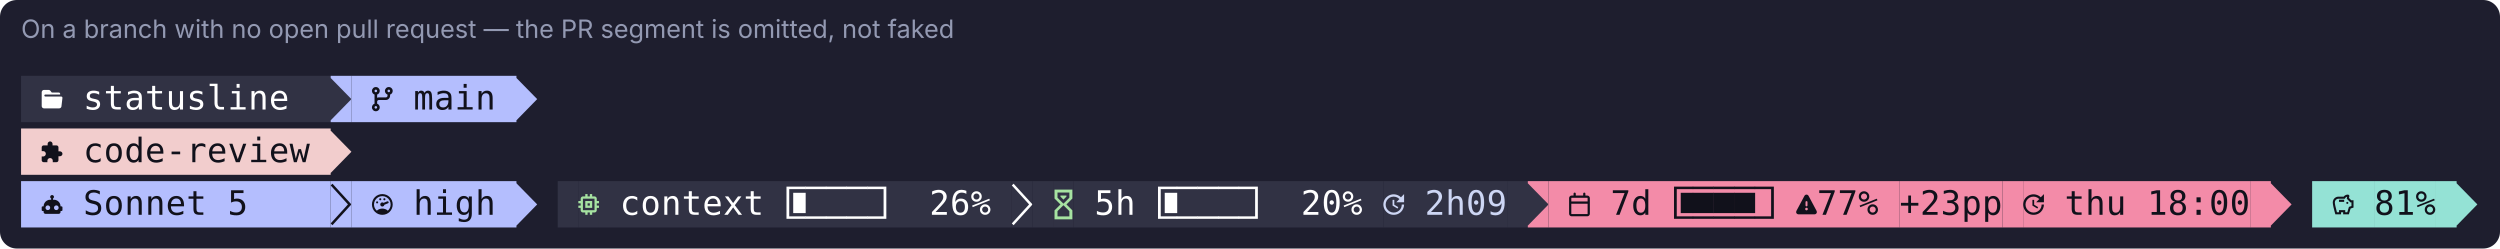
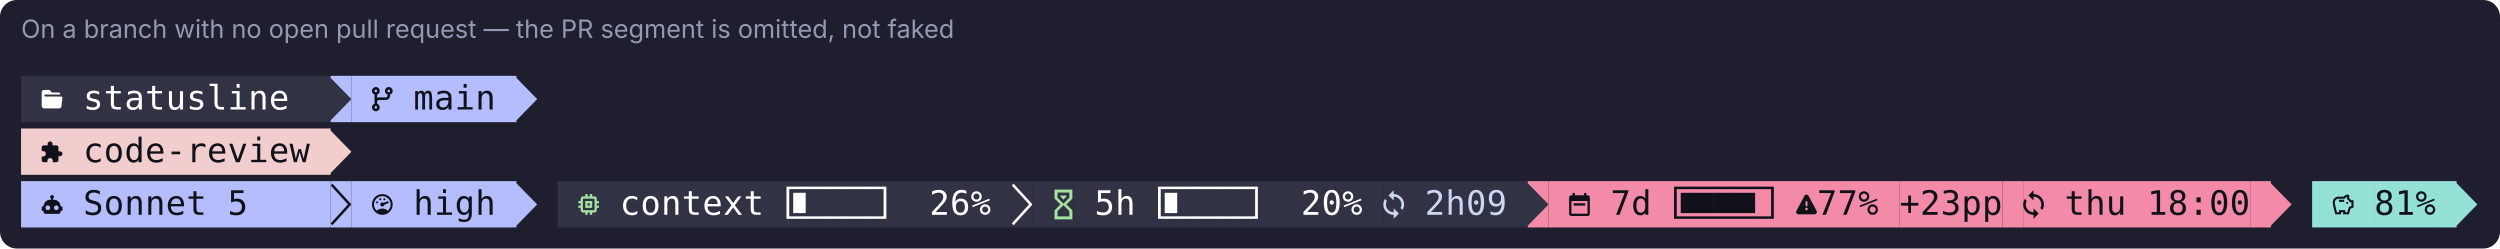
<svg xmlns="http://www.w3.org/2000/svg" width="1187" height="118" viewBox="0 0 1187 118" role="img" aria-label="On a branch with no open pull request — the PR segment is omitted, not faked">
  <rect width="1187" height="118" rx="8" fill="#1e1e2e" />
  <text x="10" y="18" font-family="-apple-system,Segoe UI,system-ui,sans-serif" font-size="12" fill="#9399b2">On a branch with no open pull request — the PR segment is omitted, not faked</text>
  <rect x="10.00" y="36" width="147.00" height="22" fill="rgb(49,50,68)" />
  <path d="M133 1134H400Q466 1134 507 1080L576 989Q582 981 591 981H991Q1022 981 1045 959Q1068 936 1067 905V867H210Q187 867 170.0 850.0Q153 833 153 810Q153 786 170.0 769.0Q187 752 210 752H1123Q1154 752 1177 730Q1200 707 1199 676Q1199 670 1199 667L1144 200Q1144 144 1105.0 105.0Q1066 66 1010 66H133Q78 66 39.0 105.0Q0 144 0 200V1000Q0 1056 39.0 1095.0Q78 1134 133 1134Z" fill="rgb(255,255,255)" transform="translate(19.80 52.00) scale(0.00821 -0.00821)" />
  <text x="44.30" y="52" text-anchor="middle" font-family="ui-monospace,SFMono-Regular,Menlo,Consolas,monospace" font-size="16" fill="rgb(255,255,255)">s</text>
  <text x="54.10" y="52" text-anchor="middle" font-family="ui-monospace,SFMono-Regular,Menlo,Consolas,monospace" font-size="16" fill="rgb(255,255,255)">t</text>
  <text x="63.90" y="52" text-anchor="middle" font-family="ui-monospace,SFMono-Regular,Menlo,Consolas,monospace" font-size="16" fill="rgb(255,255,255)">a</text>
  <text x="73.70" y="52" text-anchor="middle" font-family="ui-monospace,SFMono-Regular,Menlo,Consolas,monospace" font-size="16" fill="rgb(255,255,255)">t</text>
  <text x="83.50" y="52" text-anchor="middle" font-family="ui-monospace,SFMono-Regular,Menlo,Consolas,monospace" font-size="16" fill="rgb(255,255,255)">u</text>
  <text x="93.30" y="52" text-anchor="middle" font-family="ui-monospace,SFMono-Regular,Menlo,Consolas,monospace" font-size="16" fill="rgb(255,255,255)">s</text>
  <text x="103.10" y="52" text-anchor="middle" font-family="ui-monospace,SFMono-Regular,Menlo,Consolas,monospace" font-size="16" fill="rgb(255,255,255)">l</text>
  <text x="112.90" y="52" text-anchor="middle" font-family="ui-monospace,SFMono-Regular,Menlo,Consolas,monospace" font-size="16" fill="rgb(255,255,255)">i</text>
  <text x="122.70" y="52" text-anchor="middle" font-family="ui-monospace,SFMono-Regular,Menlo,Consolas,monospace" font-size="16" fill="rgb(255,255,255)">n</text>
  <text x="132.50" y="52" text-anchor="middle" font-family="ui-monospace,SFMono-Regular,Menlo,Consolas,monospace" font-size="16" fill="rgb(255,255,255)">e</text>
  <rect x="157.00" y="36" width="9.80" height="22" fill="rgb(180,190,254)" />
  <path d="M-72 1812H13L1200 602L13 -612H-72Z" fill="rgb(49,50,68)" transform="translate(157.00 52.00) scale(0.00821 -0.00821)" />
  <rect x="166.80" y="36" width="78.40" height="22" fill="rgb(180,190,254)" />
  <path d="M750 1076Q750 1168 816.0 1234.0Q882 1300 975.0 1300.0Q1068 1300 1134.0 1234.0Q1200 1168 1200 1076Q1200 1004 1158 944Q1116 886 1049 864V800Q1049 698 976 624Q903 550 800 550H400Q359 550 329 522Q299 492 300 450V338Q366 314 408.0 256.0Q450 198 450 126Q450 32 384.0 -34.0Q318 -100 225 -100Q132 -100 66 -34Q0 32 0 126Q0 198 42.0 256.0Q84 314 150 338V864Q84 888 42.0 946.0Q0 1004 0 1076Q0 1168 66.0 1234.0Q132 1300 225.0 1300.0Q318 1300 384.0 1234.0Q450 1168 450 1076Q450 1004 408.0 946.0Q366 888 300 864V680Q348 700 400 700H800Q841 700 871.0 730.0Q901 760 900 800V864Q834 888 792.0 946.0Q750 1004 750 1076ZM225 1000Q255 1000 277.0 1022.0Q299 1044 300 1076Q300 1106 278.0 1128.0Q256 1150 225.0 1150.0Q194 1150 172.0 1128.0Q150 1106 150.0 1075.0Q150 1044 172.0 1022.0Q194 1000 225 1000ZM975 1000Q1005 1000 1027.0 1022.0Q1049 1044 1049.0 1075.0Q1049 1106 1028 1128Q1006 1150 975.0 1150.0Q944 1150 922.0 1128.0Q900 1106 900.0 1075.0Q900 1044 922.0 1022.0Q944 1000 975 1000ZM225 50Q255 50 277 72Q299 94 300 126Q300 156 278.0 178.0Q256 200 225.0 200.0Q194 200 172.0 178.0Q150 156 150.0 125.0Q150 94 172.0 72.0Q194 50 225 50Z" fill="rgb(17,17,27)" transform="translate(176.60 52.00) scale(0.00821 -0.00821)" />
  <text x="201.10" y="52" text-anchor="middle" font-family="ui-monospace,SFMono-Regular,Menlo,Consolas,monospace" font-size="16" fill="rgb(17,17,27)">m</text>
  <text x="210.90" y="52" text-anchor="middle" font-family="ui-monospace,SFMono-Regular,Menlo,Consolas,monospace" font-size="16" fill="rgb(17,17,27)">a</text>
  <text x="220.70" y="52" text-anchor="middle" font-family="ui-monospace,SFMono-Regular,Menlo,Consolas,monospace" font-size="16" fill="rgb(17,17,27)">i</text>
  <text x="230.50" y="52" text-anchor="middle" font-family="ui-monospace,SFMono-Regular,Menlo,Consolas,monospace" font-size="16" fill="rgb(17,17,27)">n</text>
  <path d="M-72 1812H13L1200 602L13 -612H-72Z" fill="rgb(180,190,254)" transform="translate(245.20 52.00) scale(0.00821 -0.00821)" />
  <rect x="10.00" y="61" width="147.00" height="22" fill="rgb(242,205,205)" />
  <path d="M1055 626H969V857Q969 903 935.5 936.5Q902 970 857 970H627V1056Q627 1115 585.5 1157.5Q544 1200 485.0 1200.0Q426 1200 384.5 1157.0Q343 1114 343 1056V970H113Q67 970 33.5 936.5Q0 903 0 857V640H86Q150 640 194.5 594.5Q239 549 239.0 484.5Q239 420 194.5 374.5Q150 329 86 329H0V112Q0 66 33.5 33.0Q67 0 113 0H329V86Q329 150 375.0 194.0Q421 238 485.0 238.0Q549 238 594.5 194.0Q640 150 640 86V0H857Q903 0 936.0 33.5Q969 67 969 112V343H1055Q1114 343 1157.0 384.5Q1200 426 1200.0 484.5Q1200 543 1157.0 584.5Q1114 626 1055 626Z" fill="rgb(17,17,27)" transform="translate(19.80 77.00) scale(0.00821 -0.00821)" />
  <text x="44.30" y="77" text-anchor="middle" font-family="ui-monospace,SFMono-Regular,Menlo,Consolas,monospace" font-size="16" fill="rgb(17,17,27)">c</text>
  <text x="54.10" y="77" text-anchor="middle" font-family="ui-monospace,SFMono-Regular,Menlo,Consolas,monospace" font-size="16" fill="rgb(17,17,27)">o</text>
  <text x="63.90" y="77" text-anchor="middle" font-family="ui-monospace,SFMono-Regular,Menlo,Consolas,monospace" font-size="16" fill="rgb(17,17,27)">d</text>
  <text x="73.70" y="77" text-anchor="middle" font-family="ui-monospace,SFMono-Regular,Menlo,Consolas,monospace" font-size="16" fill="rgb(17,17,27)">e</text>
  <text x="83.50" y="77" text-anchor="middle" font-family="ui-monospace,SFMono-Regular,Menlo,Consolas,monospace" font-size="16" fill="rgb(17,17,27)">-</text>
  <text x="93.30" y="77" text-anchor="middle" font-family="ui-monospace,SFMono-Regular,Menlo,Consolas,monospace" font-size="16" fill="rgb(17,17,27)">r</text>
  <text x="103.10" y="77" text-anchor="middle" font-family="ui-monospace,SFMono-Regular,Menlo,Consolas,monospace" font-size="16" fill="rgb(17,17,27)">e</text>
  <text x="112.90" y="77" text-anchor="middle" font-family="ui-monospace,SFMono-Regular,Menlo,Consolas,monospace" font-size="16" fill="rgb(17,17,27)">v</text>
  <text x="122.70" y="77" text-anchor="middle" font-family="ui-monospace,SFMono-Regular,Menlo,Consolas,monospace" font-size="16" fill="rgb(17,17,27)">i</text>
  <text x="132.50" y="77" text-anchor="middle" font-family="ui-monospace,SFMono-Regular,Menlo,Consolas,monospace" font-size="16" fill="rgb(17,17,27)">e</text>
  <text x="142.30" y="77" text-anchor="middle" font-family="ui-monospace,SFMono-Regular,Menlo,Consolas,monospace" font-size="16" fill="rgb(17,17,27)">w</text>
  <path d="M-72 1812H13L1200 602L13 -612H-72Z" fill="rgb(242,205,205)" transform="translate(157.00 77.00) scale(0.00821 -0.00821)" />
  <rect x="10.00" y="86" width="147.00" height="22" fill="rgb(180,190,254)" />
  <path d="M600 1144Q646 1144 678.0 1112.0Q710 1080 710 1037Q710 1006 694.0 980.5Q678 955 654 943V874H710Q812 874 900.0 821.5Q988 769 1039.0 682.0Q1090 595 1090 490H1144Q1166 490 1183.0 475.0Q1200 460 1200 437V274Q1200 251 1183.0 235.5Q1166 220 1144 220H1090V164Q1090 120 1058.0 88.0Q1026 56 980 56H220Q174 56 142.0 88.0Q110 120 110 164V220H56Q34 220 17.0 235.0Q0 250 0 274V437Q0 460 16.0 475.0Q32 490 56 490H110Q110 595 161.0 682.0Q212 769 300.0 821.5Q388 874 490 874H546V943Q522 956 506.0 981.0Q490 1006 490 1037Q490 1081 522.0 1112.5Q554 1144 600 1144ZM354 546Q298 546 259.0 505.5Q220 465 220.0 409.0Q220 353 259.0 313.5Q298 274 354.0 274.0Q410 274 450.0 313.5Q490 353 490.0 409.0Q490 465 450.0 505.5Q410 546 354 546ZM846 546Q790 546 750.0 505.5Q710 465 710.0 409.0Q710 353 749.0 313.5Q788 274 844.0 274.0Q900 274 940.0 313.5Q980 353 980.0 409.0Q980 465 941.0 505.5Q902 546 846 546Z" fill="rgb(17,17,27)" transform="translate(19.80 102.00) scale(0.00821 -0.00821)" />
  <text x="44.30" y="102" text-anchor="middle" font-family="ui-monospace,SFMono-Regular,Menlo,Consolas,monospace" font-size="16" fill="rgb(17,17,27)">S</text>
  <text x="54.10" y="102" text-anchor="middle" font-family="ui-monospace,SFMono-Regular,Menlo,Consolas,monospace" font-size="16" fill="rgb(17,17,27)">o</text>
  <text x="63.90" y="102" text-anchor="middle" font-family="ui-monospace,SFMono-Regular,Menlo,Consolas,monospace" font-size="16" fill="rgb(17,17,27)">n</text>
  <text x="73.70" y="102" text-anchor="middle" font-family="ui-monospace,SFMono-Regular,Menlo,Consolas,monospace" font-size="16" fill="rgb(17,17,27)">n</text>
  <text x="83.50" y="102" text-anchor="middle" font-family="ui-monospace,SFMono-Regular,Menlo,Consolas,monospace" font-size="16" fill="rgb(17,17,27)">e</text>
  <text x="93.30" y="102" text-anchor="middle" font-family="ui-monospace,SFMono-Regular,Menlo,Consolas,monospace" font-size="16" fill="rgb(17,17,27)">t</text>
  <text x="112.90" y="102" text-anchor="middle" font-family="ui-monospace,SFMono-Regular,Menlo,Consolas,monospace" font-size="16" fill="rgb(17,17,27)">5</text>
  <rect x="157.00" y="86" width="9.80" height="22" fill="rgb(180,190,254)" />
  <path d="M0 1700 104 1800 1199 602 104 -600 0 -496 1000 602Z" fill="rgb(17,17,27)" transform="translate(157.00 102.00) scale(0.00821 -0.00821)" />
  <rect x="166.80" y="86" width="78.40" height="22" fill="rgb(180,190,254)" />
  <path d="M600 1200Q482 1200 370.5 1155.0Q259 1110 174.5 1025.5Q90 941 45.0 829.5Q0 718 0.0 599.5Q0 481 45.0 370.0Q90 259 174.5 174.5Q259 90 370.5 45.0Q482 0 600.0 0.0Q718 0 829.5 45.0Q941 90 1025.0 174.5Q1109 259 1154.5 370.0Q1200 481 1200.0 599.5Q1200 718 1154.5 829.5Q1109 941 1025.0 1025.5Q941 1110 829.5 1155.0Q718 1200 600 1200ZM600 1082Q729 1082 840.5 1017.0Q952 952 1016.5 840.5Q1081 729 1081 600Q1081 493 1039.0 400.0Q997 307 918 240Q856 299 773.0 330.0Q690 361 600 361Q420 361 282 240Q203 307 161.0 400.0Q119 493 119 600Q119 729 183.5 840.5Q248 952 359.5 1017.0Q471 1082 600 1082ZM479 961Q454 961 437.0 944.0Q420 927 420.0 901.5Q420 876 437.0 858.0Q454 840 479.5 840.0Q505 840 523.0 858.0Q541 876 541.0 901.5Q541 927 522.5 944.0Q504 961 479 961ZM721 961Q696 961 677.5 944.0Q659 927 659.0 901.5Q659 876 677.0 858.0Q695 840 720.5 840.0Q746 840 763.0 858.0Q780 876 780.0 901.5Q780 927 763.0 944.0Q746 961 721 961ZM907 783Q899 783 885 780L673 693Q648 713 615.5 718.5Q583 724 555 710Q510 693 490.5 646.5Q471 600 489.0 555.0Q507 510 553.5 490.0Q600 470 645 490Q676 501 695.5 526.5Q715 552 721 583L930 668Q952 676 962.0 700.0Q972 724 963 746Q955 763 939.5 773.0Q924 783 907 783ZM298 780Q273 780 256.5 763.0Q240 746 240.0 721.0Q240 696 256.5 677.5Q273 659 298.5 659.0Q324 659 342.0 677.5Q360 696 360.0 721.0Q360 746 341.5 763.0Q323 780 298 780Z" fill="rgb(17,17,27)" transform="translate(176.60 102.00) scale(0.00821 -0.00821)" />
  <text x="201.10" y="102" text-anchor="middle" font-family="ui-monospace,SFMono-Regular,Menlo,Consolas,monospace" font-size="16" fill="rgb(17,17,27)">h</text>
  <text x="210.90" y="102" text-anchor="middle" font-family="ui-monospace,SFMono-Regular,Menlo,Consolas,monospace" font-size="16" fill="rgb(17,17,27)">i</text>
  <text x="220.70" y="102" text-anchor="middle" font-family="ui-monospace,SFMono-Regular,Menlo,Consolas,monospace" font-size="16" fill="rgb(17,17,27)">g</text>
  <text x="230.50" y="102" text-anchor="middle" font-family="ui-monospace,SFMono-Regular,Menlo,Consolas,monospace" font-size="16" fill="rgb(17,17,27)">h</text>
  <path d="M-72 1812H13L1200 602L13 -612H-72Z" fill="rgb(180,190,254)" transform="translate(245.20 102.00) scale(0.00821 -0.00821)" />
  <rect x="264.80" y="86" width="9.80" height="22" fill="rgb(49,50,68)" />
  <rect x="274.60" y="86" width="9.80" height="22" fill="rgb(49,50,68)" />
  <path d="M935 266H265V935H935ZM1200 666V800H1065V935Q1065 988 1026.0 1027.0Q987 1066 935 1066H800Q800 1065 800 1200H665V1066H534Q534 1065 534 1200H400V1066H265Q212 1066 173.5 1027.0Q135 988 135 935V800H0V666H135V534H0Q0 535 0 401H135V266Q135 213 174.0 174.0Q213 135 265 135H400V0H534V135H665V0H800V135H935Q988 135 1026.5 174.0Q1065 213 1065 266V401H1200V534H1065V666ZM665 534H534V666H665ZM800 800H400Q400 801 400 401H800Z" fill="rgb(166,227,161)" transform="translate(274.60 102.00) scale(0.00821 -0.00821)" />
  <rect x="284.40" y="86" width="196.00" height="22" fill="rgb(49,50,68)" />
  <text x="299.10" y="102" text-anchor="middle" font-family="ui-monospace,SFMono-Regular,Menlo,Consolas,monospace" font-size="16" fill="rgb(255,255,255)">c</text>
  <text x="308.90" y="102" text-anchor="middle" font-family="ui-monospace,SFMono-Regular,Menlo,Consolas,monospace" font-size="16" fill="rgb(255,255,255)">o</text>
  <text x="318.70" y="102" text-anchor="middle" font-family="ui-monospace,SFMono-Regular,Menlo,Consolas,monospace" font-size="16" fill="rgb(255,255,255)">n</text>
  <text x="328.50" y="102" text-anchor="middle" font-family="ui-monospace,SFMono-Regular,Menlo,Consolas,monospace" font-size="16" fill="rgb(255,255,255)">t</text>
  <text x="338.30" y="102" text-anchor="middle" font-family="ui-monospace,SFMono-Regular,Menlo,Consolas,monospace" font-size="16" fill="rgb(255,255,255)">e</text>
  <text x="348.10" y="102" text-anchor="middle" font-family="ui-monospace,SFMono-Regular,Menlo,Consolas,monospace" font-size="16" fill="rgb(255,255,255)">x</text>
  <text x="357.90" y="102" text-anchor="middle" font-family="ui-monospace,SFMono-Regular,Menlo,Consolas,monospace" font-size="16" fill="rgb(255,255,255)">t</text>
  <path d="M1210 -88V-231H100V1631H1210V1486H259V-88ZM489 1274H1210V100H489Z" fill="rgb(255,255,255)" transform="translate(372.60 102.00) scale(0.00821 -0.00821)" />
  <path d="M-10 1631H1210V1486H-10ZM-10 -88H1210V-231H-10Z" fill="rgb(255,255,255)" transform="translate(382.40 102.00) scale(0.00821 -0.00821)" />
  <path d="M-10 1631H1210V1486H-10ZM-10 -88H1210V-231H-10Z" fill="rgb(255,255,255)" transform="translate(392.20 102.00) scale(0.00821 -0.00821)" />
  <path d="M-10 1631H1210V1486H-10ZM-10 -88H1210V-231H-10Z" fill="rgb(255,255,255)" transform="translate(402.00 102.00) scale(0.00821 -0.00821)" />
  <path d="M-10.0 -88.0V-231.0H1100.0V1631.0H-10.0V1486.0H941.0V-88.0Z" fill="rgb(255,255,255)" transform="translate(411.80 102.00) scale(0.00821 -0.00821)" />
  <text x="446.10" y="102" text-anchor="middle" font-family="ui-monospace,SFMono-Regular,Menlo,Consolas,monospace" font-size="16" fill="rgb(255,255,255)">2</text>
  <text x="455.90" y="102" text-anchor="middle" font-family="ui-monospace,SFMono-Regular,Menlo,Consolas,monospace" font-size="16" fill="rgb(255,255,255)">6</text>
  <text x="465.70" y="102" text-anchor="middle" font-family="ui-monospace,SFMono-Regular,Menlo,Consolas,monospace" font-size="16" fill="rgb(255,255,255)">%</text>
  <rect x="480.40" y="86" width="9.80" height="22" fill="rgb(49,50,68)" />
  <path d="M0 1700 104 1800 1199 602 104 -600 0 -496 1000 602Z" fill="rgb(255,255,255)" transform="translate(480.40 102.00) scale(0.00821 -0.00821)" />
  <rect x="490.20" y="86" width="9.80" height="22" fill="rgb(49,50,68)" />
  <rect x="500.00" y="86" width="9.80" height="22" fill="rgb(49,50,68)" />
  <path d="M84 1459H1116V943L774 600Q772 600 1116 258V-259H84V258L426 600Q428 600 84 943ZM942 214 600 556 256 214V-89H942ZM600 645 942 988V1291H256V988ZM426 1117H774V1053L600 879L426 1053Z" fill="rgb(166,227,161)" transform="translate(500.00 102.00) scale(0.00821 -0.00821)" />
  <rect x="509.80" y="86" width="147.00" height="22" fill="rgb(49,50,68)" />
  <text x="524.50" y="102" text-anchor="middle" font-family="ui-monospace,SFMono-Regular,Menlo,Consolas,monospace" font-size="16" fill="rgb(255,255,255)">5</text>
  <text x="534.30" y="102" text-anchor="middle" font-family="ui-monospace,SFMono-Regular,Menlo,Consolas,monospace" font-size="16" fill="rgb(255,255,255)">h</text>
  <path d="M1210 -88V-231H100V1631H1210V1486H259V-88ZM489 1274H1210V100H489Z" fill="rgb(255,255,255)" transform="translate(549.00 102.00) scale(0.00821 -0.00821)" />
  <path d="M-10 1631H1210V1486H-10ZM-10 -88H1210V-231H-10Z" fill="rgb(255,255,255)" transform="translate(558.80 102.00) scale(0.00821 -0.00821)" />
  <path d="M-10 1631H1210V1486H-10ZM-10 -88H1210V-231H-10Z" fill="rgb(255,255,255)" transform="translate(568.60 102.00) scale(0.00821 -0.00821)" />
  <path d="M-10 1631H1210V1486H-10ZM-10 -88H1210V-231H-10Z" fill="rgb(255,255,255)" transform="translate(578.40 102.00) scale(0.00821 -0.00821)" />
  <path d="M-10.0 -88.0V-231.0H1100.0V1631.0H-10.0V1486.0H941.0V-88.0Z" fill="rgb(255,255,255)" transform="translate(588.20 102.00) scale(0.00821 -0.00821)" />
  <text x="622.50" y="102" text-anchor="middle" font-family="ui-monospace,SFMono-Regular,Menlo,Consolas,monospace" font-size="16" fill="rgb(255,255,255)">2</text>
  <text x="632.30" y="102" text-anchor="middle" font-family="ui-monospace,SFMono-Regular,Menlo,Consolas,monospace" font-size="16" fill="rgb(255,255,255)">0</text>
  <text x="642.10" y="102" text-anchor="middle" font-family="ui-monospace,SFMono-Regular,Menlo,Consolas,monospace" font-size="16" fill="rgb(255,255,255)">%</text>
  <rect x="656.80" y="86" width="58.80" height="22" fill="rgb(49,50,68)" />
-   <path d="M1201 725H748L932 912Q842 1002 721.5 1035.5Q601 1069 482.5 1039.0Q364 1009 273.0 920.0Q182 831 150.5 712.5Q119 594 150.5 475.0Q182 356 273.0 266.5Q364 177 482.5 146.0Q601 115 721.0 146.0Q841 177 932 265Q1067 403 1066 594H1201Q1201 488 1157 378Q1110 256 1026 174Q910 58 755.5 19.0Q601 -20 446.5 19.0Q292 58 178.0 172.5Q64 287 23.0 440.5Q-18 594 21.0 747.0Q60 900 176.0 1012.5Q292 1125 445.0 1166.0Q598 1207 751.0 1166.0Q904 1125 1019 1013L1201 1200ZM635 866V584L867 443L820 362L535 534V866Z" fill="rgb(205,214,244)" transform="translate(656.80 102.00) scale(0.00821 -0.00821)" />
+   <path d="M600 151Q477 151 373.5 210.5Q270 270 211.0 373.5Q152 477 152 600Q152 712 204 811L95 920Q0 773 0 600Q0 439 81.0 300.0Q162 161 300.5 80.5Q439 0 600 0V-225L899 77L600 376ZM600 1201V1425L302 1123L600 825V1050Q723 1050 826.5 990.0Q930 930 989.5 826.5Q1049 723 1049 600Q1049 488 996 390L1105 281Q1200 428 1200 600Q1200 761 1119.5 899.5Q1039 1038 900.0 1119.5Q761 1201 600 1201Z" fill="rgb(205,214,244)" transform="translate(656.80 102.00) scale(0.00821 -0.00821)" />
  <text x="681.30" y="102" text-anchor="middle" font-family="ui-monospace,SFMono-Regular,Menlo,Consolas,monospace" font-size="16" fill="rgb(205,214,244)">2</text>
  <text x="691.10" y="102" text-anchor="middle" font-family="ui-monospace,SFMono-Regular,Menlo,Consolas,monospace" font-size="16" fill="rgb(205,214,244)">h</text>
  <text x="700.90" y="102" text-anchor="middle" font-family="ui-monospace,SFMono-Regular,Menlo,Consolas,monospace" font-size="16" fill="rgb(205,214,244)">0</text>
  <text x="710.70" y="102" text-anchor="middle" font-family="ui-monospace,SFMono-Regular,Menlo,Consolas,monospace" font-size="16" fill="rgb(205,214,244)">9</text>
  <rect x="715.60" y="86" width="9.80" height="22" fill="rgb(49,50,68)" />
  <rect x="725.40" y="86" width="9.80" height="22" fill="rgb(243,139,168)" />
  <path d="M-72 1812H13L1200 602L13 -612H-72Z" fill="rgb(49,50,68)" transform="translate(725.40 102.00) scale(0.00821 -0.00821)" />
  <rect x="735.20" y="86" width="166.60" height="22" fill="rgb(243,139,168)" />
-   <path d="M387 1222V1115H815V1222Q815 1249 835 1267Q853 1286 879.0 1286.0Q905 1286 924.0 1267.0Q943 1248 943 1222V1115H1051Q1113 1115 1157.0 1071.0Q1201 1027 1201 965V64Q1201 1 1157 -42Q1113 -86 1051 -85H151Q89 -85 45 -42Q1 2 1 64V965Q1 1028 45 1071Q89 1115 151 1115H259V1222Q259 1249 277 1267Q297 1286 323.0 1286.0Q349 1286 368.0 1267.0Q387 1248 387 1222ZM129 643V64Q129 55 135.0 49.0Q141 43 151 43H1051Q1059 43 1067 49Q1071 55 1071 64V643ZM1051 986H151Q143 986 135 980Q129 974 129 965V771H1071V965Q1071 974 1067 980Q1059 986 1051 986Z" fill="rgb(17,17,27)" transform="translate(745.00 102.00) scale(0.00821 -0.00821)" />
+   <path d="M200 1268H334V1132H866V1268Q865 1268 999 1268V1132H1065Q1122 1132 1161.0 1093.0Q1200 1054 1200 998V68Q1200 10 1161.0 -29.0Q1122 -68 1065 -68H135Q78 -68 39.0 -29.0Q0 10 0 68V998Q0 1056 39.0 1094.0Q78 1132 135 1132H200ZM135 798V68H1065V798ZM265 668H935V532H265Z" fill="rgb(17,17,27)" transform="translate(745.00 102.00) scale(0.00821 -0.00821)" />
  <text x="769.50" y="102" text-anchor="middle" font-family="ui-monospace,SFMono-Regular,Menlo,Consolas,monospace" font-size="16" fill="rgb(17,17,27)">7</text>
  <text x="779.30" y="102" text-anchor="middle" font-family="ui-monospace,SFMono-Regular,Menlo,Consolas,monospace" font-size="16" fill="rgb(17,17,27)">d</text>
  <path d="M1210 -88V-231H100V1631H1210V1486H259V-88ZM489 1274H1210V100H489Z" fill="rgb(17,17,27)" transform="translate(794.00 102.00) scale(0.00821 -0.00821)" />
  <path d="M-10 1631H1210V1486H-10ZM-10 1274H1210V100H-10ZM-10 -88H1210V-231H-10Z" fill="rgb(17,17,27)" transform="translate(803.80 102.00) scale(0.00821 -0.00821)" />
  <path d="M-10 1631H1210V1486H-10ZM-10 1274H1210V100H-10ZM-10 -88H1210V-231H-10Z" fill="rgb(17,17,27)" transform="translate(813.60 102.00) scale(0.00821 -0.00821)" />
  <path d="M-10 1631H1210V1486H-10ZM-10 1274H1210V100H-10ZM-10 -88H1210V-231H-10Z" fill="rgb(17,17,27)" transform="translate(823.40 102.00) scale(0.00821 -0.00821)" />
  <path d="M-10.0 -88.0V-231.0H1100.0V1631.0H-10.0V1486.0H941.0V-88.0Z" fill="rgb(17,17,27)" transform="translate(833.20 102.00) scale(0.00821 -0.00821)" />
  <path d="M482 1099Q507 1145 553 1162Q600 1179 647.0 1162.0Q694 1145 718 1099L1184 226Q1200 196 1200 163Q1200 107 1160 68Q1121 29 1066 29H134Q79 29 39 68Q0 107 0 163Q0 196 16 226ZM560 779Q543 762 543 738V546Q543 522 560 506Q577 489 600.0 489.0Q623 489 640.0 506.0Q657 523 657 546V738Q657 761 640 779Q623 795 600.0 795.0Q577 795 560 779ZM600 412Q569 412 546 390Q523 367 523.0 336.0Q523 305 546.0 282.0Q569 259 600.0 259.0Q631 259 654.0 282.0Q677 305 677.0 336.0Q677 367 654.0 390.0Q631 413 600 412Z" fill="rgb(17,17,27)" transform="translate(852.80 102.00) scale(0.00821 -0.00821)" />
  <text x="867.50" y="102" text-anchor="middle" font-family="ui-monospace,SFMono-Regular,Menlo,Consolas,monospace" font-size="16" fill="rgb(17,17,27)">7</text>
  <text x="877.30" y="102" text-anchor="middle" font-family="ui-monospace,SFMono-Regular,Menlo,Consolas,monospace" font-size="16" fill="rgb(17,17,27)">7</text>
  <text x="887.10" y="102" text-anchor="middle" font-family="ui-monospace,SFMono-Regular,Menlo,Consolas,monospace" font-size="16" fill="rgb(17,17,27)">%</text>
  <rect x="901.80" y="86" width="49.00" height="22" fill="rgb(243,139,168)" />
  <text x="906.70" y="102" text-anchor="middle" font-family="ui-monospace,SFMono-Regular,Menlo,Consolas,monospace" font-size="16" fill="rgb(17,17,27)">+</text>
  <text x="916.50" y="102" text-anchor="middle" font-family="ui-monospace,SFMono-Regular,Menlo,Consolas,monospace" font-size="16" fill="rgb(17,17,27)">2</text>
  <text x="926.30" y="102" text-anchor="middle" font-family="ui-monospace,SFMono-Regular,Menlo,Consolas,monospace" font-size="16" fill="rgb(17,17,27)">3</text>
  <text x="936.10" y="102" text-anchor="middle" font-family="ui-monospace,SFMono-Regular,Menlo,Consolas,monospace" font-size="16" fill="rgb(17,17,27)">p</text>
  <text x="945.90" y="102" text-anchor="middle" font-family="ui-monospace,SFMono-Regular,Menlo,Consolas,monospace" font-size="16" fill="rgb(17,17,27)">p</text>
  <rect x="950.80" y="86" width="9.80" height="22" fill="rgb(243,139,168)" />
  <rect x="960.60" y="86" width="107.80" height="22" fill="rgb(243,139,168)" />
-   <path d="M1201 725H748L932 912Q842 1002 721.5 1035.5Q601 1069 482.5 1039.0Q364 1009 273.0 920.0Q182 831 150.5 712.5Q119 594 150.5 475.0Q182 356 273.0 266.5Q364 177 482.5 146.0Q601 115 721.0 146.0Q841 177 932 265Q1067 403 1066 594H1201Q1201 488 1157 378Q1110 256 1026 174Q910 58 755.5 19.0Q601 -20 446.5 19.0Q292 58 178.0 172.5Q64 287 23.0 440.5Q-18 594 21.0 747.0Q60 900 176.0 1012.5Q292 1125 445.0 1166.0Q598 1207 751.0 1166.0Q904 1125 1019 1013L1201 1200ZM635 866V584L867 443L820 362L535 534V866Z" fill="rgb(17,17,27)" transform="translate(960.60 102.00) scale(0.00821 -0.00821)" />
+   <path d="M600 151Q477 151 373.5 210.5Q270 270 211.0 373.5Q152 477 152 600Q152 712 204 811L95 920Q0 773 0 600Q0 439 81.0 300.0Q162 161 300.5 80.5Q439 0 600 0V-225L899 77L600 376ZM600 1201V1425L302 1123L600 825V1050Q723 1050 826.5 990.0Q930 930 989.5 826.5Q1049 723 1049 600Q1049 488 996 390L1105 281Q1200 428 1200 600Q1200 761 1119.5 899.5Q1039 1038 900.0 1119.5Q761 1201 600 1201Z" fill="rgb(17,17,27)" transform="translate(960.60 102.00) scale(0.00821 -0.00821)" />
  <text x="985.10" y="102" text-anchor="middle" font-family="ui-monospace,SFMono-Regular,Menlo,Consolas,monospace" font-size="16" fill="rgb(17,17,27)">t</text>
  <text x="994.90" y="102" text-anchor="middle" font-family="ui-monospace,SFMono-Regular,Menlo,Consolas,monospace" font-size="16" fill="rgb(17,17,27)">h</text>
  <text x="1004.70" y="102" text-anchor="middle" font-family="ui-monospace,SFMono-Regular,Menlo,Consolas,monospace" font-size="16" fill="rgb(17,17,27)">u</text>
  <text x="1024.30" y="102" text-anchor="middle" font-family="ui-monospace,SFMono-Regular,Menlo,Consolas,monospace" font-size="16" fill="rgb(17,17,27)">1</text>
  <text x="1034.10" y="102" text-anchor="middle" font-family="ui-monospace,SFMono-Regular,Menlo,Consolas,monospace" font-size="16" fill="rgb(17,17,27)">8</text>
  <text x="1043.90" y="102" text-anchor="middle" font-family="ui-monospace,SFMono-Regular,Menlo,Consolas,monospace" font-size="16" fill="rgb(17,17,27)">:</text>
  <text x="1053.70" y="102" text-anchor="middle" font-family="ui-monospace,SFMono-Regular,Menlo,Consolas,monospace" font-size="16" fill="rgb(17,17,27)">0</text>
  <text x="1063.50" y="102" text-anchor="middle" font-family="ui-monospace,SFMono-Regular,Menlo,Consolas,monospace" font-size="16" fill="rgb(17,17,27)">0</text>
  <rect x="1068.40" y="86" width="9.80" height="22" fill="rgb(243,139,168)" />
  <path d="M-72 1812H13L1200 602L13 -612H-72Z" fill="rgb(243,139,168)" transform="translate(1078.20 102.00) scale(0.00821 -0.00821)" />
  <rect x="1097.80" y="86" width="29.40" height="22" fill="rgb(148,226,213)" />
  <path d="M780 692Q780 714 798.5 732.0Q817 750 841.0 750.0Q865 750 883.5 732.0Q902 714 902.0 690.0Q902 666 883.5 648.0Q865 630 841.0 630.0Q817 630 798.5 648.0Q780 666 780 692ZM360 750H659V872H360ZM1200 842V420L1031 364L930 30H600V150H479V30H150L110 168Q65 332 37 460Q0 642 0 720Q0 810 44.0 886.0Q88 962 164.0 1007.0Q240 1052 329 1052H631Q673 1106 735.0 1138.0Q797 1170 871 1170Q908 1170 934.0 1145.0Q960 1120 960 1080Q960 1064 952 1046Q938 1012 935 976L1070 842ZM1081 720H1019L811 932Q811 990 825 1046Q783 1036 749.0 1005.0Q715 974 701 932H329Q242 932 180.5 870.0Q119 808 119 720Q119 590 240 150H360V270H721V150H840L935 460L1081 508Z" fill="rgb(17,17,27)" transform="translate(1107.60 102.00) scale(0.00821 -0.00821)" />
  <rect x="1127.20" y="86" width="29.40" height="22" fill="rgb(148,226,213)" />
  <text x="1132.10" y="102" text-anchor="middle" font-family="ui-monospace,SFMono-Regular,Menlo,Consolas,monospace" font-size="16" fill="rgb(17,17,27)">8</text>
  <text x="1141.90" y="102" text-anchor="middle" font-family="ui-monospace,SFMono-Regular,Menlo,Consolas,monospace" font-size="16" fill="rgb(17,17,27)">1</text>
  <text x="1151.70" y="102" text-anchor="middle" font-family="ui-monospace,SFMono-Regular,Menlo,Consolas,monospace" font-size="16" fill="rgb(17,17,27)">%</text>
  <rect x="1156.60" y="86" width="9.80" height="22" fill="rgb(148,226,213)" />
  <path d="M-72 1812H13L1200 602L13 -612H-72Z" fill="rgb(148,226,213)" transform="translate(1166.40 102.00) scale(0.00821 -0.00821)" />
</svg>
